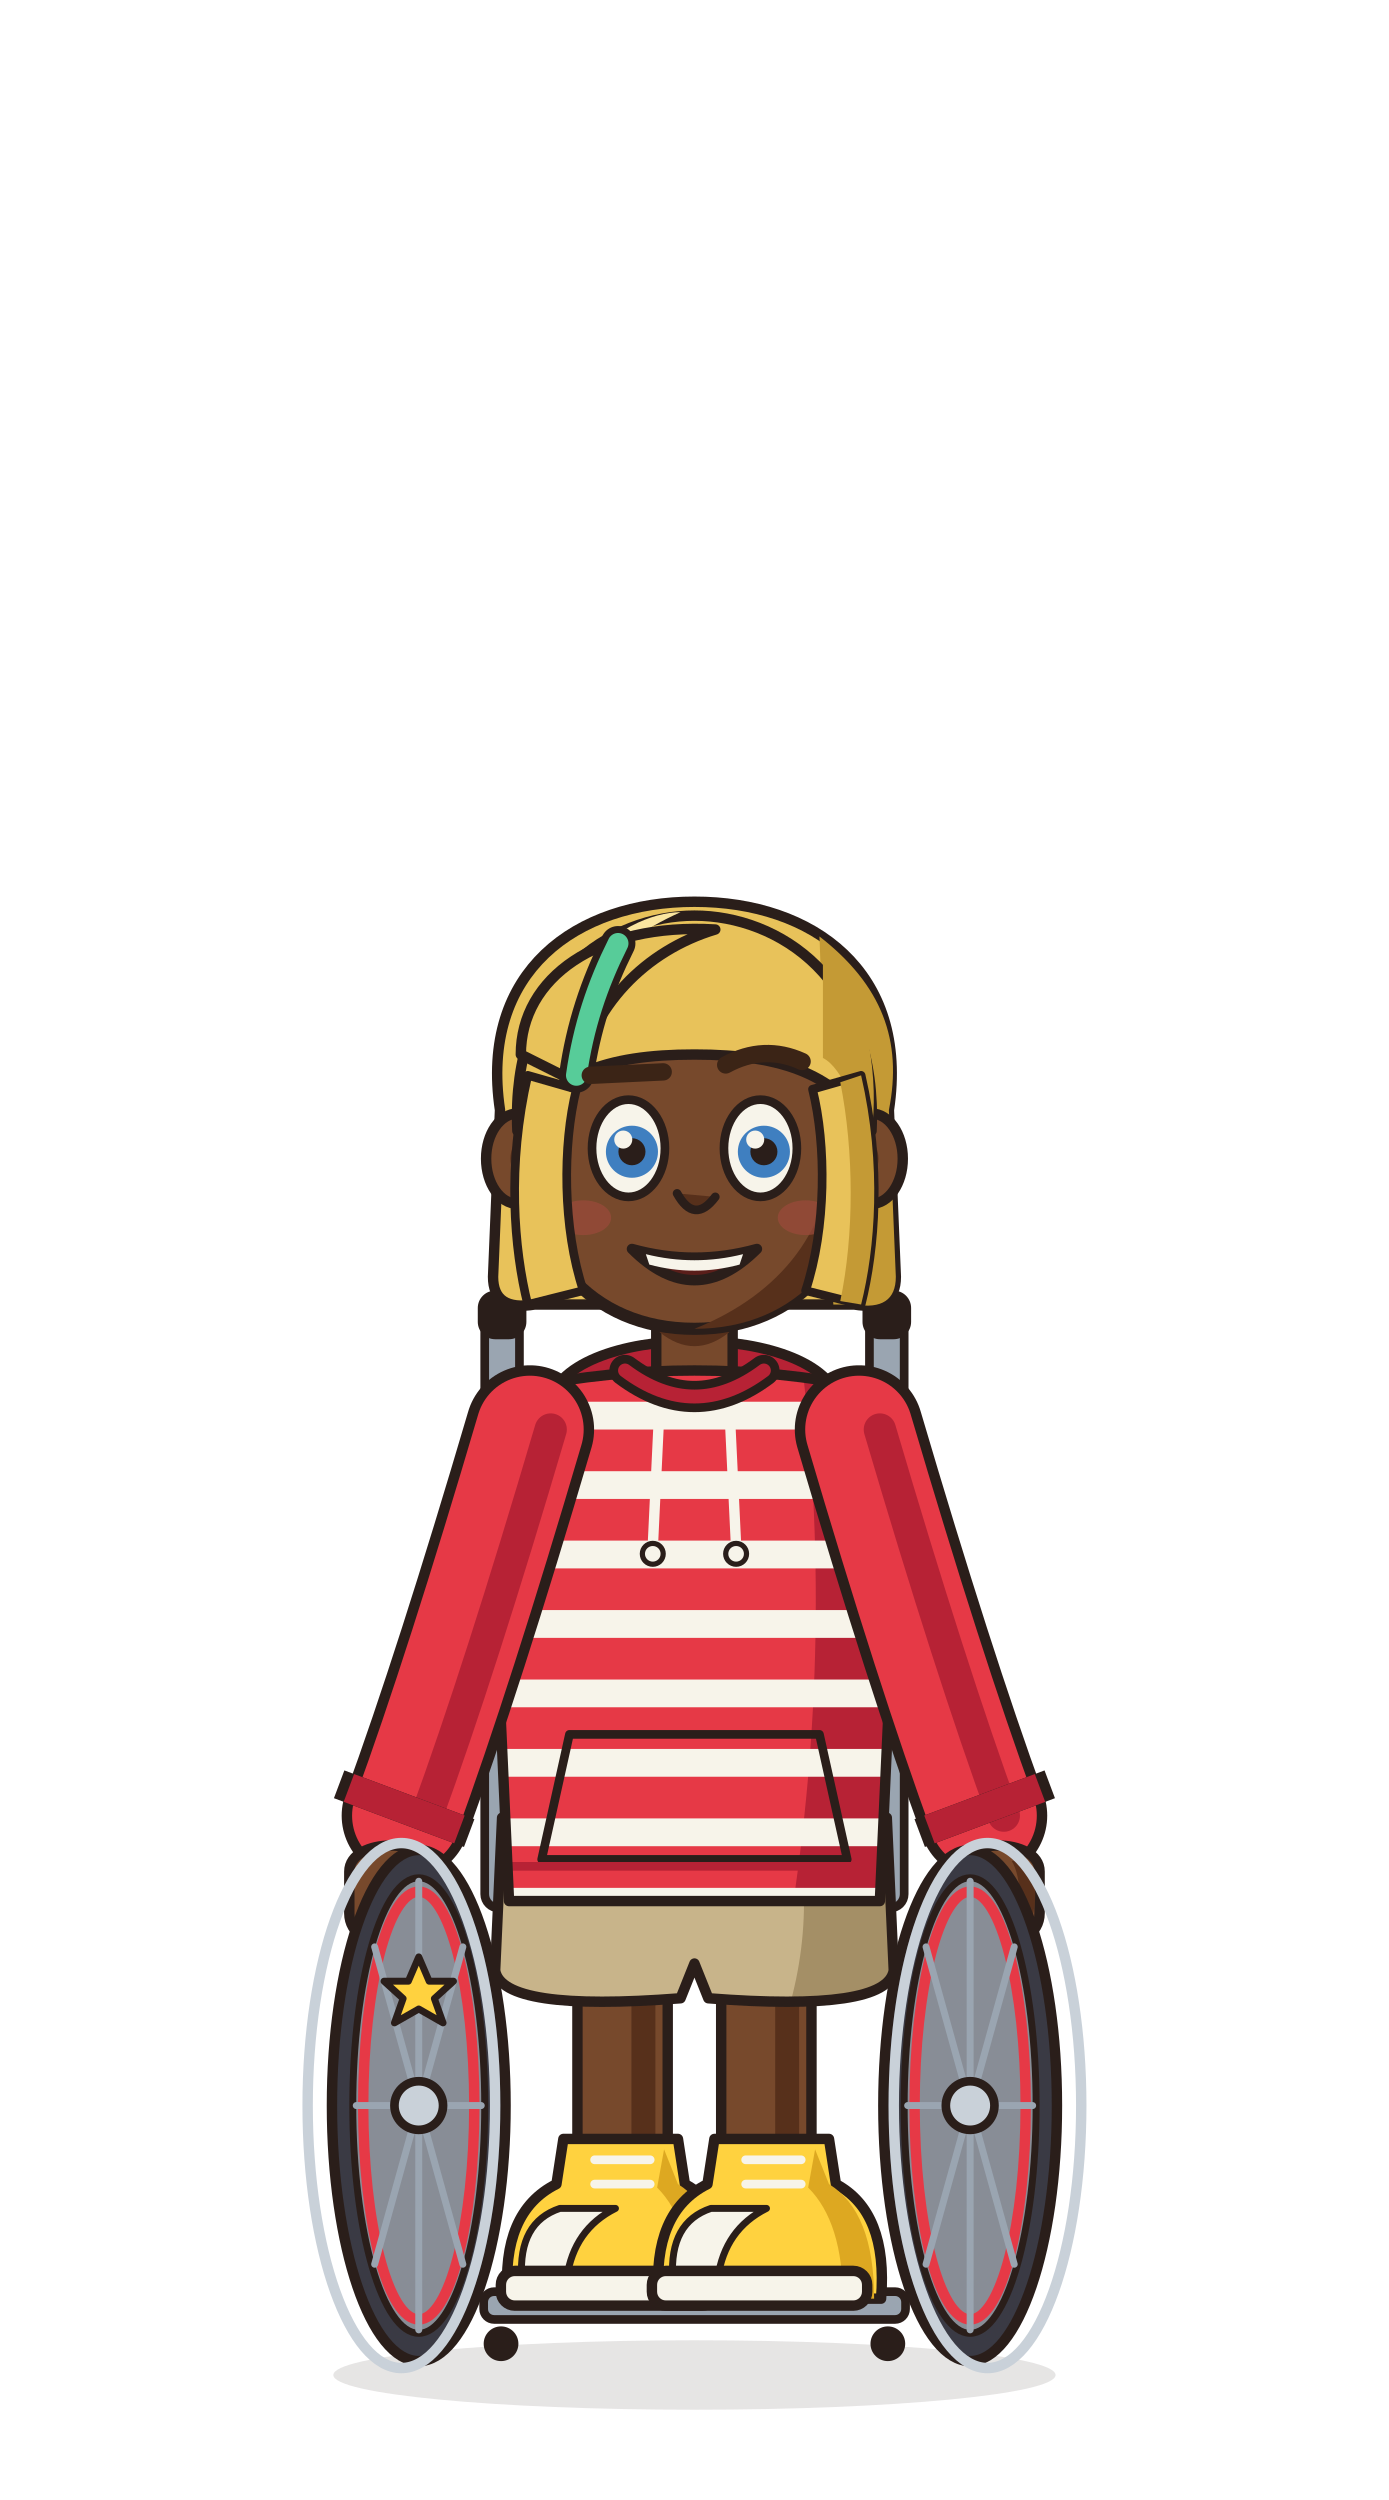
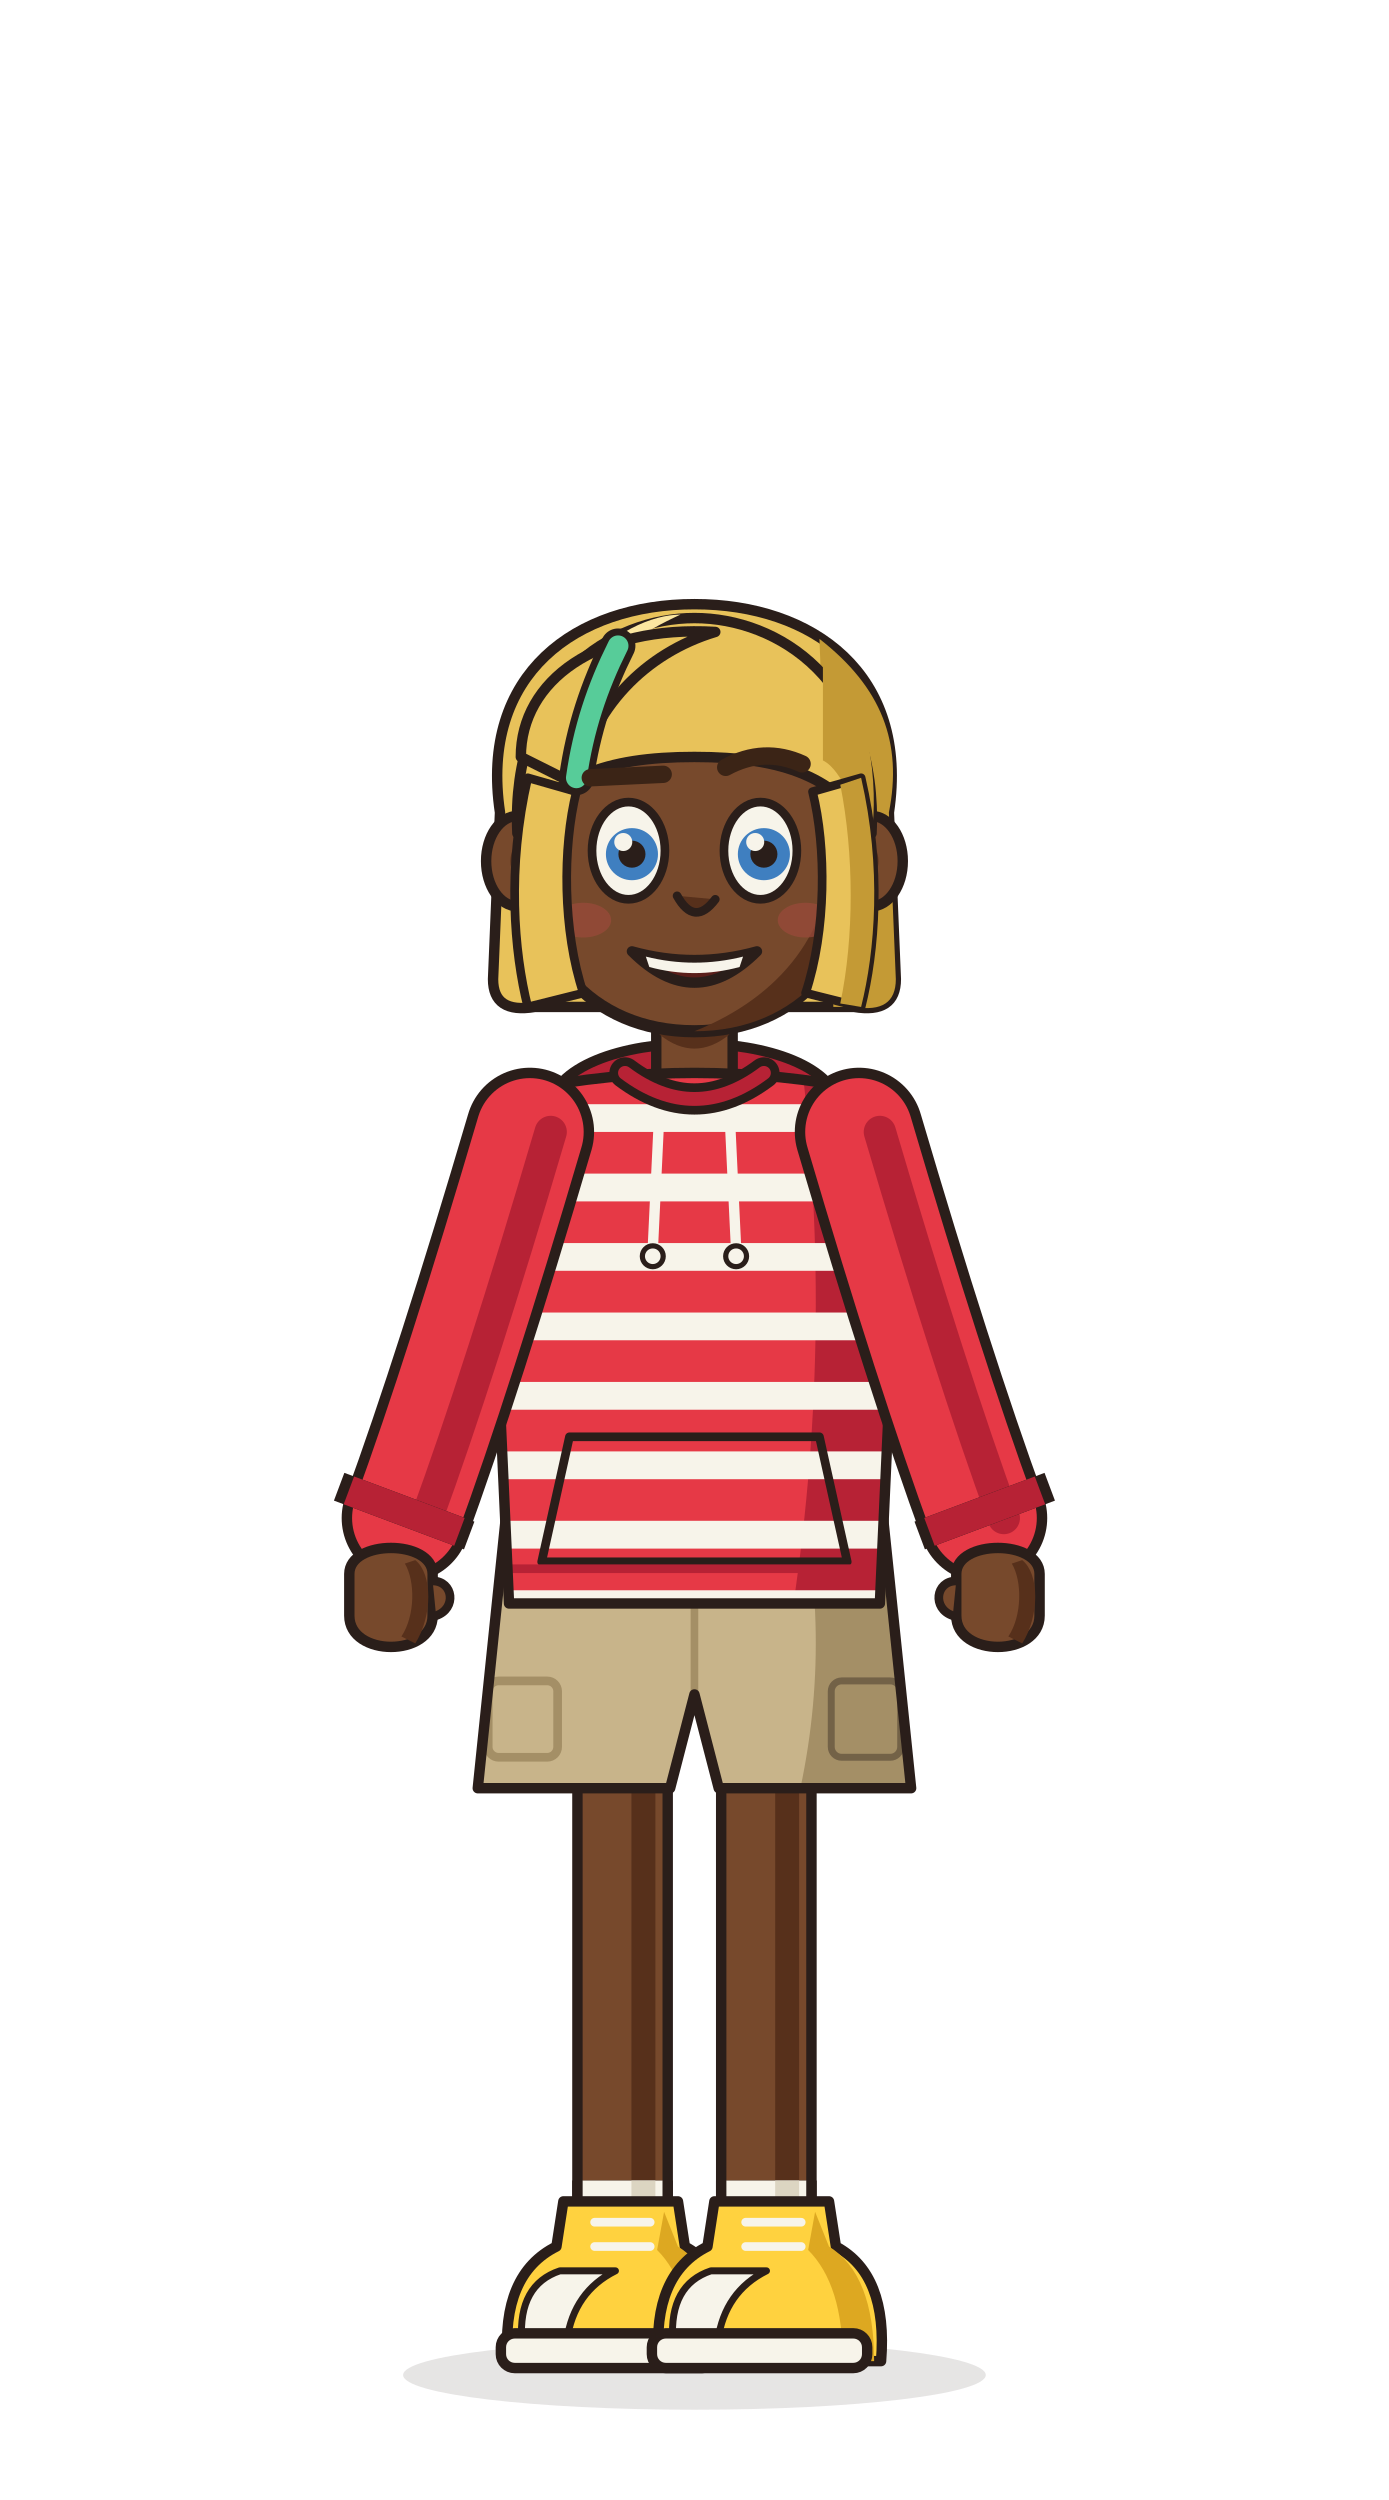
<svg xmlns="http://www.w3.org/2000/svg" viewBox="0 0 400 720" width="400" height="720" stroke-linejoin="round" stroke-linecap="round">
-   <g transform="translate(0 199.7)">
-     <ellipse cx="200" cy="484.3" rx="104" ry="10" fill="#2A1E1A" opacity="0.12" />
-     <rect x="139.6" y="180" width="10" height="169.8" rx="4" fill="#9AA5B1" stroke="#2A1E1A" stroke-width="2.5" />
-     <rect x="137.6" y="172" width="14" height="14" rx="5" fill="#2A1E1A" />
-     <rect x="250.4" y="180" width="10" height="169.8" rx="4" fill="#9AA5B1" stroke="#2A1E1A" stroke-width="2.5" />
-     <rect x="248.4" y="172" width="14" height="14" rx="5" fill="#2A1E1A" />
-     <rect x="146.6" y="214" width="106.8" height="125.8" rx="8" fill="#3A3A44" stroke="#2A1E1A" stroke-width="3" />
+   <g transform="translate(0 114)">
+     <ellipse cx="200" cy="570" rx="83.9" ry="10" fill="#2A1E1A" opacity="0.12" />
    <path d="M144 120 C138 80 166 60 200 60 C234 60 262 80 256 120 L258 168 Q258 178 246 176 L154 176 Q142 178 142 168 Z" fill="#E8C25A" stroke="#2A1E1A" stroke-width="3" />
    <path d="M236 70 C254 84 260 100 256 120 L258 168 Q258 178 246 176 L240 176 Z" fill="#C49A35" />
    <ellipse cx="149" cy="134" rx="9" ry="13" fill="#77492C" stroke="#2A1E1A" stroke-width="3" />
    <ellipse cx="251" cy="134" rx="9" ry="13" fill="#77492C" stroke="#2A1E1A" stroke-width="3" />
    <path d="M151 128 Q146 134 151 140 M249 128 Q254 134 249 140" fill="none" stroke="#57301B" stroke-width="3" />
    <path d="M158 206 C160 180 240 180 242 206 Z" fill="#B72235" stroke="#2A1E1A" stroke-width="3" />
    <rect x="189" y="172" width="22" height="29" fill="#77492C" stroke="#2A1E1A" stroke-width="3" />
    <path d="M190 176 Q200 186 210 176 L210 184 Q200 192 190 184 Z" fill="#57301B" />
    <g fill="none">
-       <path d="M179.3 369.8 L179.3 440.3" fill="none" stroke="#2A1E1A" stroke-width="29" />
-       <path d="M179.3 369.8 L179.3 440.3" fill="none" stroke="#77492C" stroke-width="23" />
+       <path d="M179.3 364 L179.3 534" fill="none" stroke="#2A1E1A" stroke-width="29" />
+       <path d="M179.3 364 L179.3 534" fill="none" stroke="#77492C" stroke-width="23" />
      <g transform="translate(6 0)">
-         <path d="M179.3 369.8 L179.3 440.3" fill="none" stroke="#57301B" stroke-width="6.9" />
+         <path d="M179.3 364 L179.3 534" fill="none" stroke="#57301B" stroke-width="6.9" />
      </g>
    </g>
    <g fill="none">
-       <path d="M220.7 369.8 L220.7 440.3" fill="none" stroke="#2A1E1A" stroke-width="29" />
-       <path d="M220.7 369.8 L220.7 440.3" fill="none" stroke="#77492C" stroke-width="23" />
+       <path d="M220.7 364 L220.7 534" fill="none" stroke="#2A1E1A" stroke-width="29" />
+       <path d="M220.7 364 L220.7 534" fill="none" stroke="#77492C" stroke-width="23" />
      <g transform="translate(6 0)">
-         <path d="M220.7 369.8 L220.7 440.3" fill="none" stroke="#57301B" stroke-width="6.9" />
+         <path d="M220.7 364 L220.7 534" fill="none" stroke="#57301B" stroke-width="6.9" />
      </g>
    </g>
-     <rect x="139.3" y="460.3" width="121.5" height="8" rx="3" fill="#9AA5B1" stroke="#2A1E1A" stroke-width="2.5" />
-     <path d="M146.252 462.32 Q144.252 437.32 160.252 429.32 L162.252 416.32 L195.252 416.32 L197.252 429.32 Q212.252 437.32 210.252 462.32 Z" fill="#FFD23F" stroke="#2A1E1A" stroke-width="3" />
-     <path d="M191.252 419.32 L195.252 429.32 Q208.252 437.32 208.252 462.32 L199.252 462.32 Q199.252 440.32 189.252 430.32 Z" fill="#DDA821" />
-     <path d="M150.252 456.32 Q149.252 440.32 161.252 436.32 L177.252 436.32 Q165.252 442.32 163.252 456.32 Z" fill="#F7F4EA" stroke="#2A1E1A" stroke-width="2" />
-     <path d="M171.252 422.32 L187.252 422.32 M171.252 429.32 L187.252 429.32" fill="none" stroke="#F7F4EA" stroke-width="2.5" />
-     <rect x="144.252" y="454.32" width="62" height="10" rx="4" fill="#F7F4EA" stroke="#2A1E1A" stroke-width="3" />
-     <path d="M189.748 462.32 Q187.748 437.32 203.748 429.32 L205.748 416.32 L238.748 416.32 L240.748 429.32 Q255.748 437.32 253.748 462.32 Z" fill="#FFD23F" stroke="#2A1E1A" stroke-width="3" />
-     <path d="M234.748 419.32 L238.748 429.32 Q251.748 437.32 251.748 462.32 L242.748 462.32 Q242.748 440.32 232.748 430.32 Z" fill="#DDA821" />
-     <path d="M193.748 456.32 Q192.748 440.32 204.748 436.32 L220.748 436.32 Q208.748 442.32 206.748 456.32 Z" fill="#F7F4EA" stroke="#2A1E1A" stroke-width="2" />
-     <path d="M214.748 422.32 L230.748 422.32 M214.748 429.32 L230.748 429.32" fill="none" stroke="#F7F4EA" stroke-width="2.5" />
-     <rect x="187.748" y="454.32" width="62" height="10" rx="4" fill="#F7F4EA" stroke="#2A1E1A" stroke-width="3" />
-     <clipPath id="KID061-lap">
-       <path d="M144.6 323.8 L255.4 323.8 L257.4 367.8 Q255.4 379.8 204 375.8 L200 365.8 L196 375.8 Q144.6 379.8 142.6 367.8 Z" />
+     <g fill="none" stroke-linecap="butt">
+       <path d="M179.3 514 L179.3 538" fill="none" stroke="#2A1E1A" stroke-width="29" />
+       <path d="M179.3 514 L179.3 538" fill="none" stroke="#F7F4EA" stroke-width="23" />
+       <g transform="translate(6 0)">
+         <path d="M179.3 514 L179.3 538" fill="none" stroke="#DCD5C2" stroke-width="6.9" />
+       </g>
+     </g>
+     <g fill="none" stroke-linecap="butt">
+       <path d="M220.7 514 L220.7 538" fill="none" stroke="#2A1E1A" stroke-width="29" />
+       <path d="M220.7 514 L220.7 538" fill="none" stroke="#F7F4EA" stroke-width="23" />
+       <g transform="translate(6 0)">
+         <path d="M220.7 514 L220.7 538" fill="none" stroke="#DCD5C2" stroke-width="6.9" />
+       </g>
+     </g>
+     <path d="M146.252 566 Q144.252 541 160.252 533 L162.252 520 L195.252 520 L197.252 533 Q212.252 541 210.252 566 Z" fill="#FFD23F" stroke="#2A1E1A" stroke-width="3" />
+     <path d="M191.252 523 L195.252 533 Q208.252 541 208.252 566 L199.252 566 Q199.252 544 189.252 534 Z" fill="#DDA821" />
+     <path d="M150.252 560 Q149.252 544 161.252 540 L177.252 540 Q165.252 546 163.252 560 Z" fill="#F7F4EA" stroke="#2A1E1A" stroke-width="2" />
+     <path d="M171.252 526 L187.252 526 M171.252 533 L187.252 533" fill="none" stroke="#F7F4EA" stroke-width="2.5" />
+     <rect x="144.252" y="558" width="62" height="10" rx="4" fill="#F7F4EA" stroke="#2A1E1A" stroke-width="3" />
+     <path d="M189.748 566 Q187.748 541 203.748 533 L205.748 520 L238.748 520 L240.748 533 Q255.748 541 253.748 566 Z" fill="#FFD23F" stroke="#2A1E1A" stroke-width="3" />
+     <path d="M234.748 523 L238.748 533 Q251.748 541 251.748 566 L242.748 566 Q242.748 544 232.748 534 Z" fill="#DDA821" />
+     <path d="M193.748 560 Q192.748 544 204.748 540 L220.748 540 Q208.748 546 206.748 560 Z" fill="#F7F4EA" stroke="#2A1E1A" stroke-width="2" />
+     <path d="M214.748 526 L230.748 526 M214.748 533 L230.748 533" fill="none" stroke="#F7F4EA" stroke-width="2.5" />
+     <rect x="187.748" y="558" width="62" height="10" rx="4" fill="#F7F4EA" stroke="#2A1E1A" stroke-width="3" />
+     <clipPath id="KID061-shorts">
+       <path d="M145.6 323.8 L254.4 323.8 L262.4 401 L207 401 L200 374 L193 401 L137.6 401 Z" />
    </clipPath>
-     <path d="M144.6 323.8 L255.4 323.8 L257.4 367.8 Q255.4 379.8 204 375.8 L200 365.8 L196 375.8 Q144.6 379.8 142.6 367.8 Z" fill="#C8B48A" />
-     <g clip-path="url(#KID061-lap)">
-       <path d="M227.2 317.82 Q237.2 352.8 224.2 387.82 L360 387.82 L360 317.82 Z" fill="#A48F66" />
+     <path d="M145.6 323.8 L254.4 323.8 L262.4 401 L207 401 L200 374 L193 401 L137.6 401 Z" fill="#C8B48A" />
+     <g clip-path="url(#KID061-shorts)">
+       <path d="M230.6 317.82 Q240.6 365.4 227.6 413.02 L360 413.02 L360 317.82 Z" fill="#A48F66" />
+       <path d="M200 374 L200 333.8 M145.6 333.8 L254.4 333.8" fill="none" stroke="#A48F66" stroke-width="2.2" />
+       <rect x="140.6" y="370.1" width="20" height="22" rx="3" fill="none" stroke="#A48F66" stroke-width="2.5" />
+       <rect x="239.4" y="370.1" width="20" height="22" rx="3" fill="none" stroke="#2A1E1A" stroke-width="2" opacity="0.4" />
    </g>
-     <path d="M144.6 323.8 L255.4 323.8 L257.4 367.8 Q255.4 379.8 204 375.8 L200 365.8 L196 375.8 Q144.6 379.8 142.6 367.8 Z" fill="none" stroke="#2A1E1A" stroke-width="3" />
+     <path d="M145.6 323.8 L254.4 323.8 L262.4 401 L207 401 L200 374 L193 401 L137.6 401 Z" fill="none" stroke="#2A1E1A" stroke-width="3" />
    <g fill="none">
      <path d="M143.6 242.5 Q130.6 286.9 114.6 329.3" fill="none" stroke="#2A1E1A" stroke-width="25" />
      <path d="M143.6 242.5 Q130.6 286.9 114.6 329.3" fill="none" stroke="#77492C" stroke-width="19" />
      <g transform="translate(5 0)">
        <path d="M143.6 242.5 Q130.6 286.9 114.6 329.3" fill="none" stroke="#57301B" stroke-width="5.7" />
      </g>
    </g>
    <g fill="none">
      <path d="M256.4 242.5 Q269.4 286.9 285.4 329.3" fill="none" stroke="#2A1E1A" stroke-width="25" />
      <path d="M256.4 242.5 Q269.4 286.9 285.4 329.3" fill="none" stroke="#77492C" stroke-width="19" />
      <g transform="translate(5 0)">
        <path d="M256.4 242.5 Q269.4 286.9 285.4 329.3" fill="none" stroke="#57301B" stroke-width="5.7" />
      </g>
    </g>
    <clipPath id="KID061-top">
      <path d="M150.6 200 Q200 190 249.4 200 L257.4 259.8 L253.4 347.8 L146.6 347.8 L142.6 259.8 Z" />
    </clipPath>
    <path d="M150.6 200 Q200 190 249.4 200 L257.4 259.8 L253.4 347.8 L146.6 347.8 L142.6 259.8 Z" fill="#E63946" />
    <g clip-path="url(#KID061-top)">
      <path d="M230.6 190 Q240.6 271.9 227.6 353.82 L360 353.82 L360 190 Z" fill="#B72235" />
      <rect x="60" y="204" width="280" height="8" fill="#F7F4EA" />
      <rect x="60" y="224" width="280" height="8" fill="#F7F4EA" />
      <rect x="60" y="244" width="280" height="8" fill="#F7F4EA" />
      <rect x="60" y="264" width="280" height="8" fill="#F7F4EA" />
      <rect x="60" y="284" width="280" height="8" fill="#F7F4EA" />
      <rect x="60" y="304" width="280" height="8" fill="#F7F4EA" />
      <rect x="60" y="324" width="280" height="8" fill="#F7F4EA" />
      <rect x="60" y="344" width="280" height="8" fill="#F7F4EA" />
      <path d="M164 299.8 L236 299.8 L244 335.8 L156 335.8 Z" fill="none" stroke="#2A1E1A" stroke-width="2.5" />
      <path d="M142.6 337.8 L257.4 337.8" fill="none" stroke="#B72235" stroke-width="2.5" />
    </g>
    <path d="M150.6 200 Q200 190 249.4 200 L257.4 259.8 L253.4 347.8 L146.6 347.8 L142.6 259.8 Z" fill="none" stroke="#2A1E1A" stroke-width="3" />
    <g fill="none">
      <path d="M152.6 212 Q132.1 281.6 116.9 323.2" fill="none" stroke="#2A1E1A" stroke-width="37" />
      <path d="M152.6 212 Q132.1 281.6 116.9 323.2" fill="none" stroke="#E63946" stroke-width="31" />
      <g transform="translate(6 0)">
        <path d="M152.6 212 Q132.1 281.6 116.9 323.2" fill="none" stroke="#B72235" stroke-width="9.3" />
      </g>
    </g>
    <g fill="none" stroke-linecap="butt">
      <path d="M117.9 317.2 L114.9 325.2" fill="none" stroke="#2A1E1A" stroke-width="40" />
      <path d="M117.9 317.2 L114.9 325.2" fill="none" stroke="#B72235" stroke-width="34" />
    </g>
    <g fill="none">
      <path d="M247.4 212 Q267.9 281.6 283.1 323.2" fill="none" stroke="#2A1E1A" stroke-width="37" />
      <path d="M247.4 212 Q267.9 281.6 283.1 323.2" fill="none" stroke="#E63946" stroke-width="31" />
      <g transform="translate(6 0)">
        <path d="M247.4 212 Q267.9 281.6 283.1 323.2" fill="none" stroke="#B72235" stroke-width="9.3" />
      </g>
    </g>
    <g fill="none" stroke-linecap="butt">
      <path d="M282.1 317.2 L285.1 325.2" fill="none" stroke="#2A1E1A" stroke-width="40" />
      <path d="M282.1 317.2 L285.1 325.2" fill="none" stroke="#B72235" stroke-width="34" />
    </g>
    <path d="M190 204 L188 245.8 M210 204 L212 245.8" fill="none" stroke="#F7F4EA" stroke-width="3" />
    <circle cx="188" cy="247.8" r="3" fill="#F7F4EA" stroke="#2A1E1A" stroke-width="1.5" />
    <circle cx="212" cy="247.8" r="3" fill="#F7F4EA" stroke="#2A1E1A" stroke-width="1.5" />
    <path d="M180 195 Q200 210 220 195" fill="none" stroke="#2A1E1A" stroke-width="9" />
    <path d="M180 195 Q200 210 220 195" fill="none" stroke="#B72235" stroke-width="4" />
    <path d="M100.6 339.31 C100.6 329.31 124.6 329.31 124.6 339.31 L124.6 351.31 C124.6 363.31 100.6 363.31 100.6 351.31 Z" fill="#77492C" stroke="#2A1E1A" stroke-width="3" />
    <path d="M119.6 335.31 C124.6 339.31 124.6 351.31 119.6 359.31 L115.6 357.31 C119.6 351.31 119.6 341.31 116.6 336.31 Z" fill="#57301B" />
    <path d="M124.6 341.31 C130.6 341.31 131.6 349.31 125.6 351.31" fill="#77492C" stroke="#2A1E1A" stroke-width="2.5" />
    <path d="M275.4 339.31 C275.4 329.31 299.4 329.31 299.4 339.31 L299.4 351.31 C299.4 363.31 275.4 363.31 275.4 351.31 Z" fill="#77492C" stroke="#2A1E1A" stroke-width="3" />
    <path d="M294.4 335.31 C299.4 339.31 299.4 351.31 294.4 359.31 L290.4 357.31 C294.4 351.31 294.4 341.31 291.4 336.31 Z" fill="#57301B" />
    <path d="M275.4 341.31 C269.4 341.31 268.4 349.31 274.4 351.31" fill="#77492C" stroke="#2A1E1A" stroke-width="2.5" />
-     <ellipse cx="120.6" cy="406.7" rx="25" ry="73.6" fill="#3A3A44" stroke="#2A1E1A" stroke-width="3" />
-     <ellipse cx="120.6" cy="406.7" rx="19" ry="65.6" fill="#C9D1D9" stroke="#2A1E1A" stroke-width="2" fill-opacity="0.55" />
-     <ellipse cx="120.6" cy="406.7" rx="16" ry="61.6" fill="none" stroke="#E63946" stroke-width="3" />
-     <path d="M102.6 406.7 L138.6 406.7" fill="none" stroke="#9AA5B1" stroke-width="2" />
-     <path d="M107.9 361 L133.3 452.4" fill="none" stroke="#9AA5B1" stroke-width="2" />
-     <path d="M120.6 342.1 L120.6 471.3" fill="none" stroke="#9AA5B1" stroke-width="2" />
-     <path d="M133.3 361 L107.9 452.4" fill="none" stroke="#9AA5B1" stroke-width="2" />
-     <ellipse cx="115.6" cy="406.7" rx="27" ry="75.6" fill="none" stroke="#C9D1D9" stroke-width="3" />
-     <circle cx="120.6" cy="406.7" r="7" fill="#C9D1D9" stroke="#2A1E1A" stroke-width="2.5" />
-     <ellipse cx="279.4" cy="406.7" rx="25" ry="73.6" fill="#3A3A44" stroke="#2A1E1A" stroke-width="3" />
-     <ellipse cx="279.4" cy="406.7" rx="19" ry="65.6" fill="#C9D1D9" stroke="#2A1E1A" stroke-width="2" fill-opacity="0.55" />
-     <ellipse cx="279.4" cy="406.7" rx="16" ry="61.6" fill="none" stroke="#E63946" stroke-width="3" />
-     <path d="M261.4 406.7 L297.4 406.7" fill="none" stroke="#9AA5B1" stroke-width="2" />
-     <path d="M266.7 361 L292.1 452.4" fill="none" stroke="#9AA5B1" stroke-width="2" />
-     <path d="M279.4 342.1 L279.4 471.3" fill="none" stroke="#9AA5B1" stroke-width="2" />
-     <path d="M292.1 361 L266.7 452.4" fill="none" stroke="#9AA5B1" stroke-width="2" />
-     <ellipse cx="284.4" cy="406.7" rx="27" ry="75.6" fill="none" stroke="#C9D1D9" stroke-width="3" />
-     <circle cx="279.4" cy="406.7" r="7" fill="#C9D1D9" stroke="#2A1E1A" stroke-width="2.5" />
-     <path d="M120.6 363.89 L123.6 370.89 L130.6 370.89 L125.1 375.89 L127.6 382.89 L120.6 378.89 L113.6 382.89 L116.1 375.89 L110.6 370.89 L117.6 370.89 Z" fill="#FFD23F" stroke="#2A1E1A" stroke-width="2" />
-     <rect x="139.3" y="470.3" width="10" height="10" rx="5" fill="#2A1E1A" />
-     <rect x="250.7" y="470.3" width="10" height="10" rx="5" fill="#2A1E1A" />
    <path d="M151 128 C151 96 173 80 200 80 C227 80 249 96 249 128 C249 161 230 183 200 183 C170 183 151 161 151 128 Z" fill="#77492C" stroke="#2A1E1A" stroke-width="3.5" />
    <path d="M236 96 C246 108 249 120 249 128 C249 161 230 183 200 183 C225 173 240 154 240 128 C240 115 239 105 236 96 Z" fill="#57301B" />
    <ellipse cx="168" cy="151" rx="8" ry="5" fill="#9A4A3A" opacity="0.72" />
    <ellipse cx="232" cy="151" rx="8" ry="5" fill="#9A4A3A" opacity="0.72" />
    <ellipse cx="181" cy="131" rx="10.5" ry="14" fill="#F7F4EA" stroke="#2A1E1A" stroke-width="2.5" />
    <circle cx="182" cy="132" r="7.5" fill="#3F7FC0" />
    <circle cx="182" cy="132" r="3.9" fill="#2A1E1A" />
    <circle cx="179.5" cy="128.5" r="2.6" fill="#F7F4EA" />
    <ellipse cx="219" cy="131" rx="10.5" ry="14" fill="#F7F4EA" stroke="#2A1E1A" stroke-width="2.5" />
    <circle cx="220" cy="132" r="7.5" fill="#3F7FC0" />
    <circle cx="220" cy="132" r="3.9" fill="#2A1E1A" />
    <circle cx="217.5" cy="128.5" r="2.6" fill="#F7F4EA" />
    <path d="M195 144 Q200 153 206 145" fill="#57301B" stroke="#2A1E1A" stroke-width="2.5" />
    <path d="M182 160 Q200 178 218 160 Q200 165 182 160 Z" fill="#5A1E1A" stroke="#2A1E1A" stroke-width="3" />
    <path d="M186 161.5 Q200 165 214 161.5 L213 164.5 Q200 168 187 164.5 Z" fill="#F7F4EA" />
    <path d="M149 126 C147 82 176 64 200 64 C224 64 253 82 251 126 C241 110 226 104 200 104 C174 104 159 110 149 126 Z" fill="#E8C25A" stroke="#2A1E1A" stroke-width="3" />
    <path d="M237 74 C251 86 253 114 251 126 C246 120 243 108 237 105 Z" fill="#C49A35" />
    <path d="M166 80 C176 68 188 63 196 63 C185 68 176 74 170 84 Z" fill="#FBE6A0" />
    <path d="M150 104 C150 82 172 66 206 68 C186 74 170 90 166 112 Z" fill="#E8C25A" stroke="#2A1E1A" stroke-width="3" />
    <path d="M152 110 C146 136 148 160 152 176 L168 172 C162 154 162 130 166 114 Z" fill="#E8C25A" stroke="#2A1E1A" stroke-width="2.5" />
    <path d="M248 110 C254 136 252 160 248 176 L232 172 C238 154 238 130 234 114 Z" fill="#E8C25A" stroke="#2A1E1A" stroke-width="2.5" />
    <path d="M248 110 C254 136 252 160 248 176 L242 175 C246 156 246 132 242 112 Z" fill="#C49A35" />
    <path d="M178 72 C172 84 168 96 166 110" fill="none" stroke="#2A1E1A" stroke-width="10" />
    <path d="M178 72 C172 84 168 96 166 110" fill="none" stroke="#57CC99" stroke-width="6" />
    <path d="M170 110 L191 109" fill="none" stroke="#3B2416" stroke-width="5" />
    <path d="M209 107 Q220 101 231 106" fill="none" stroke="#3B2416" stroke-width="5" />
  </g>
</svg>
